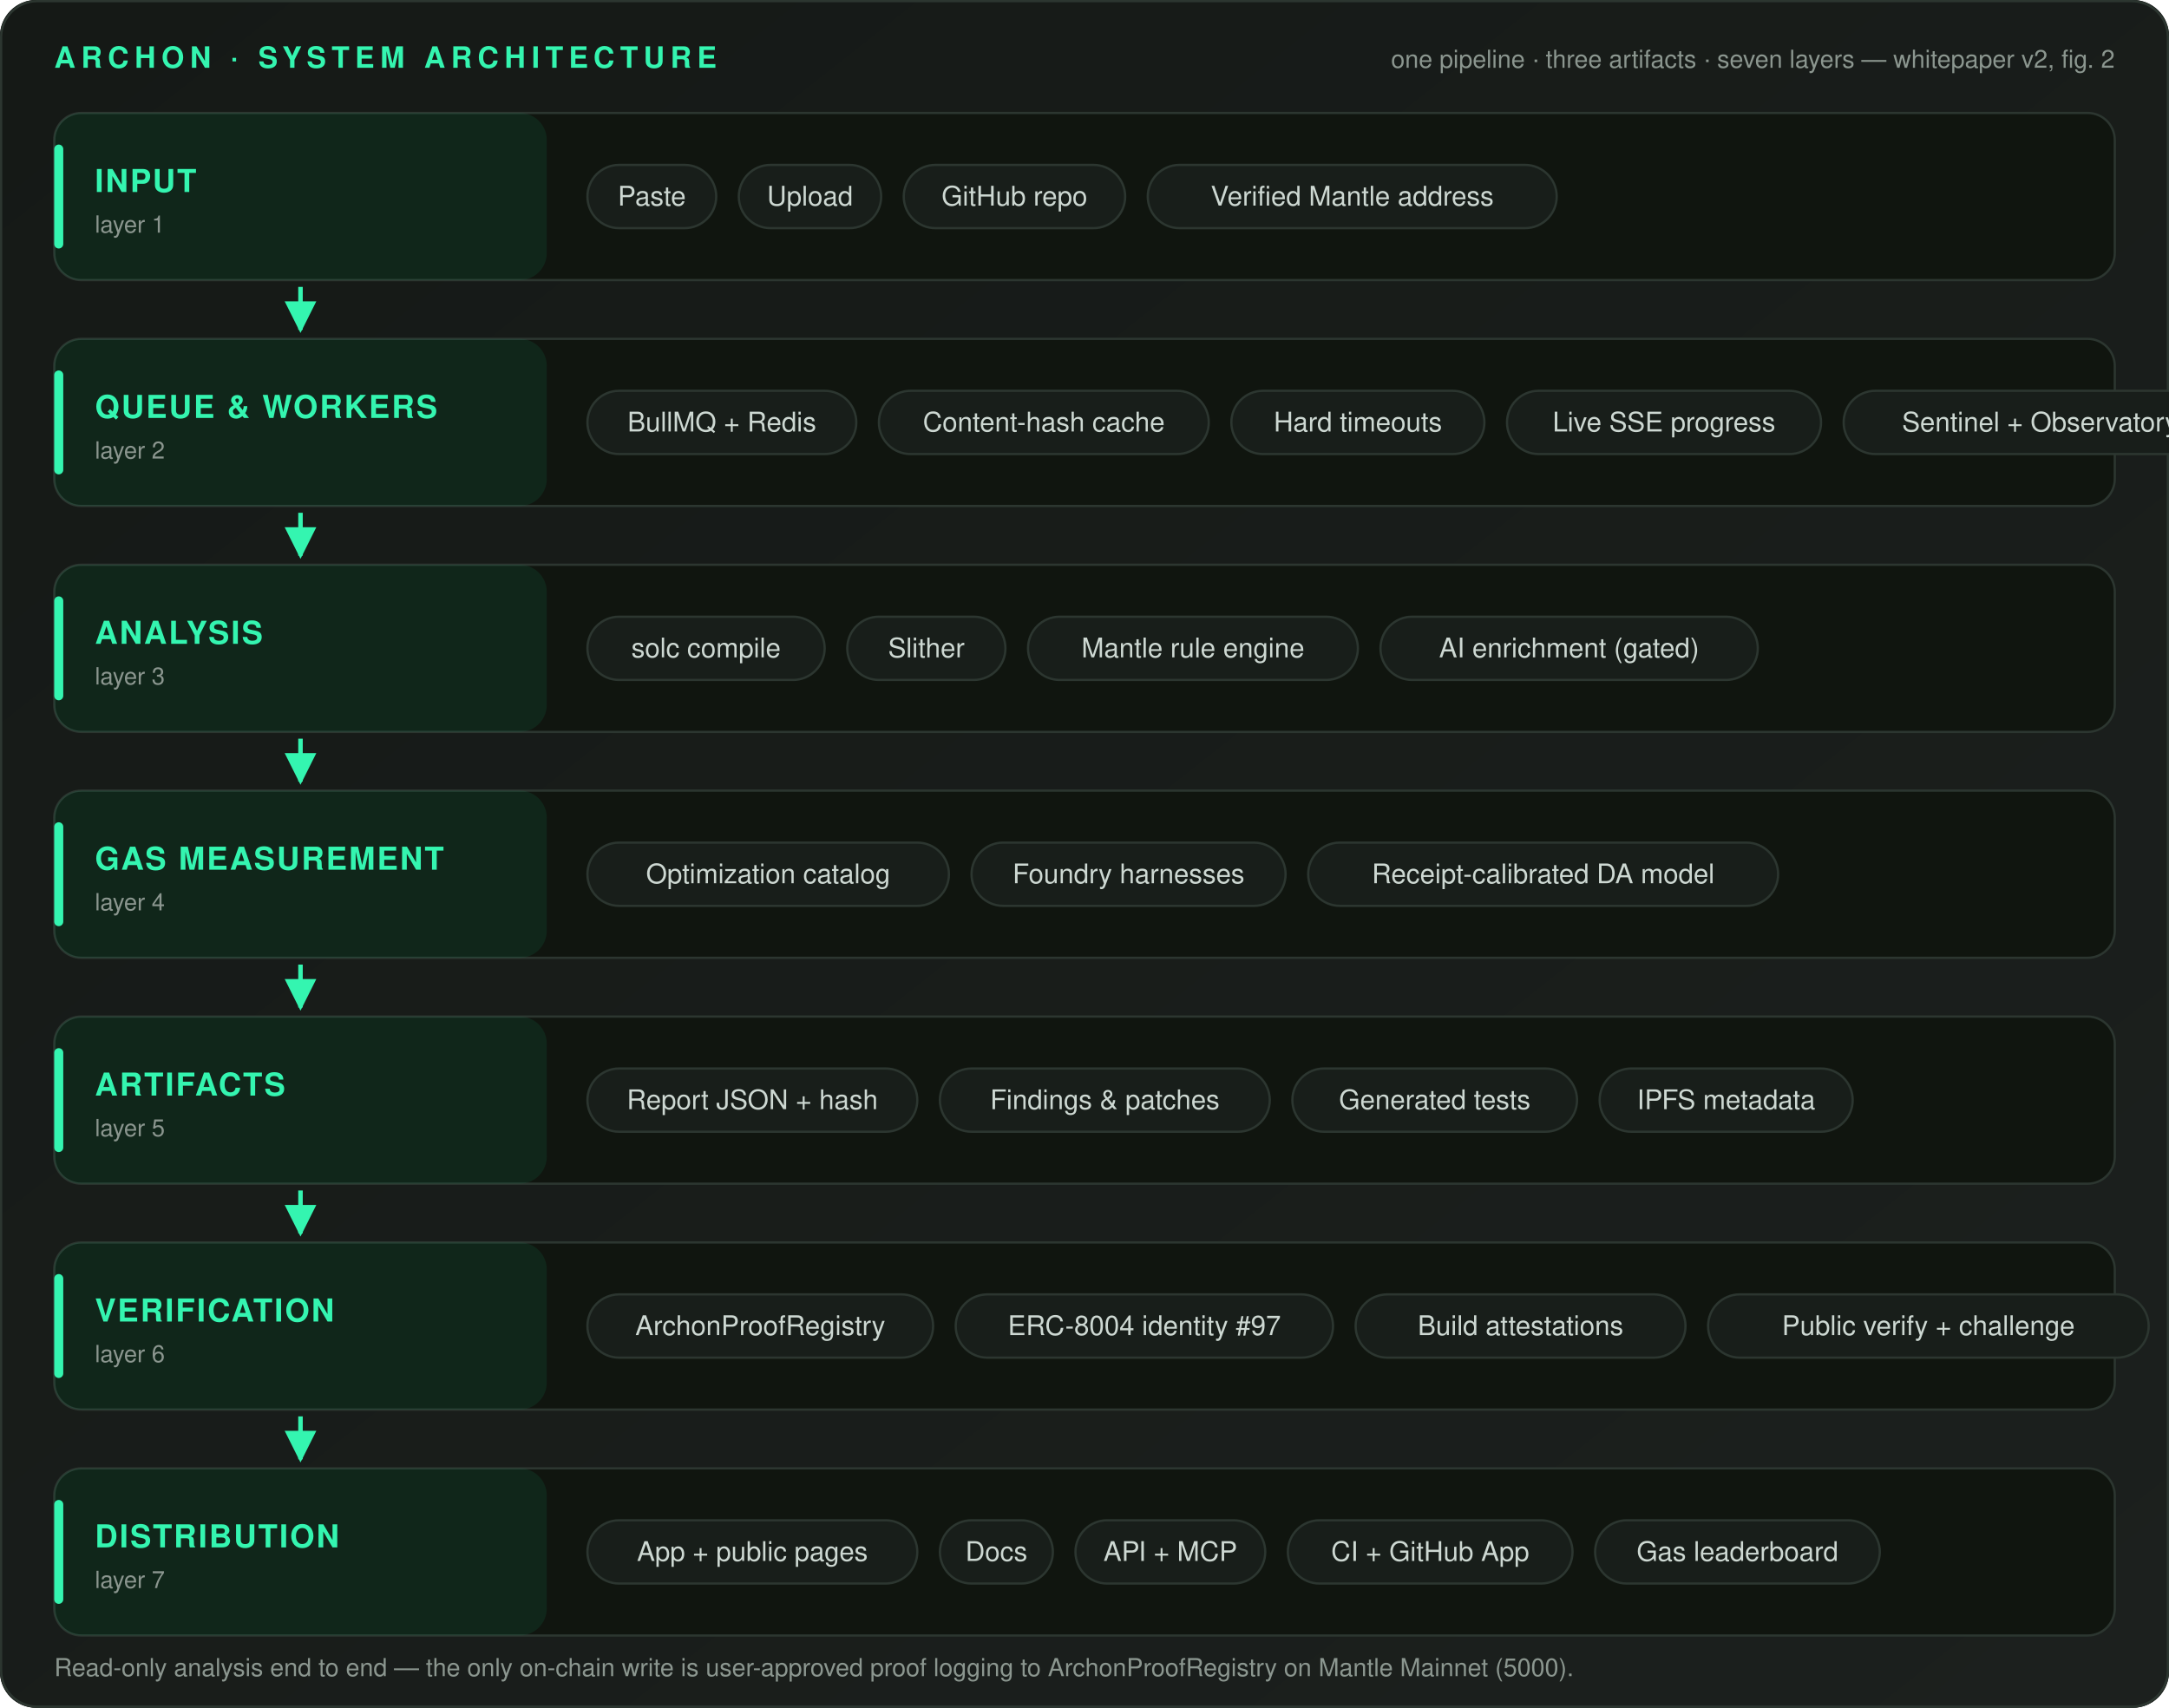
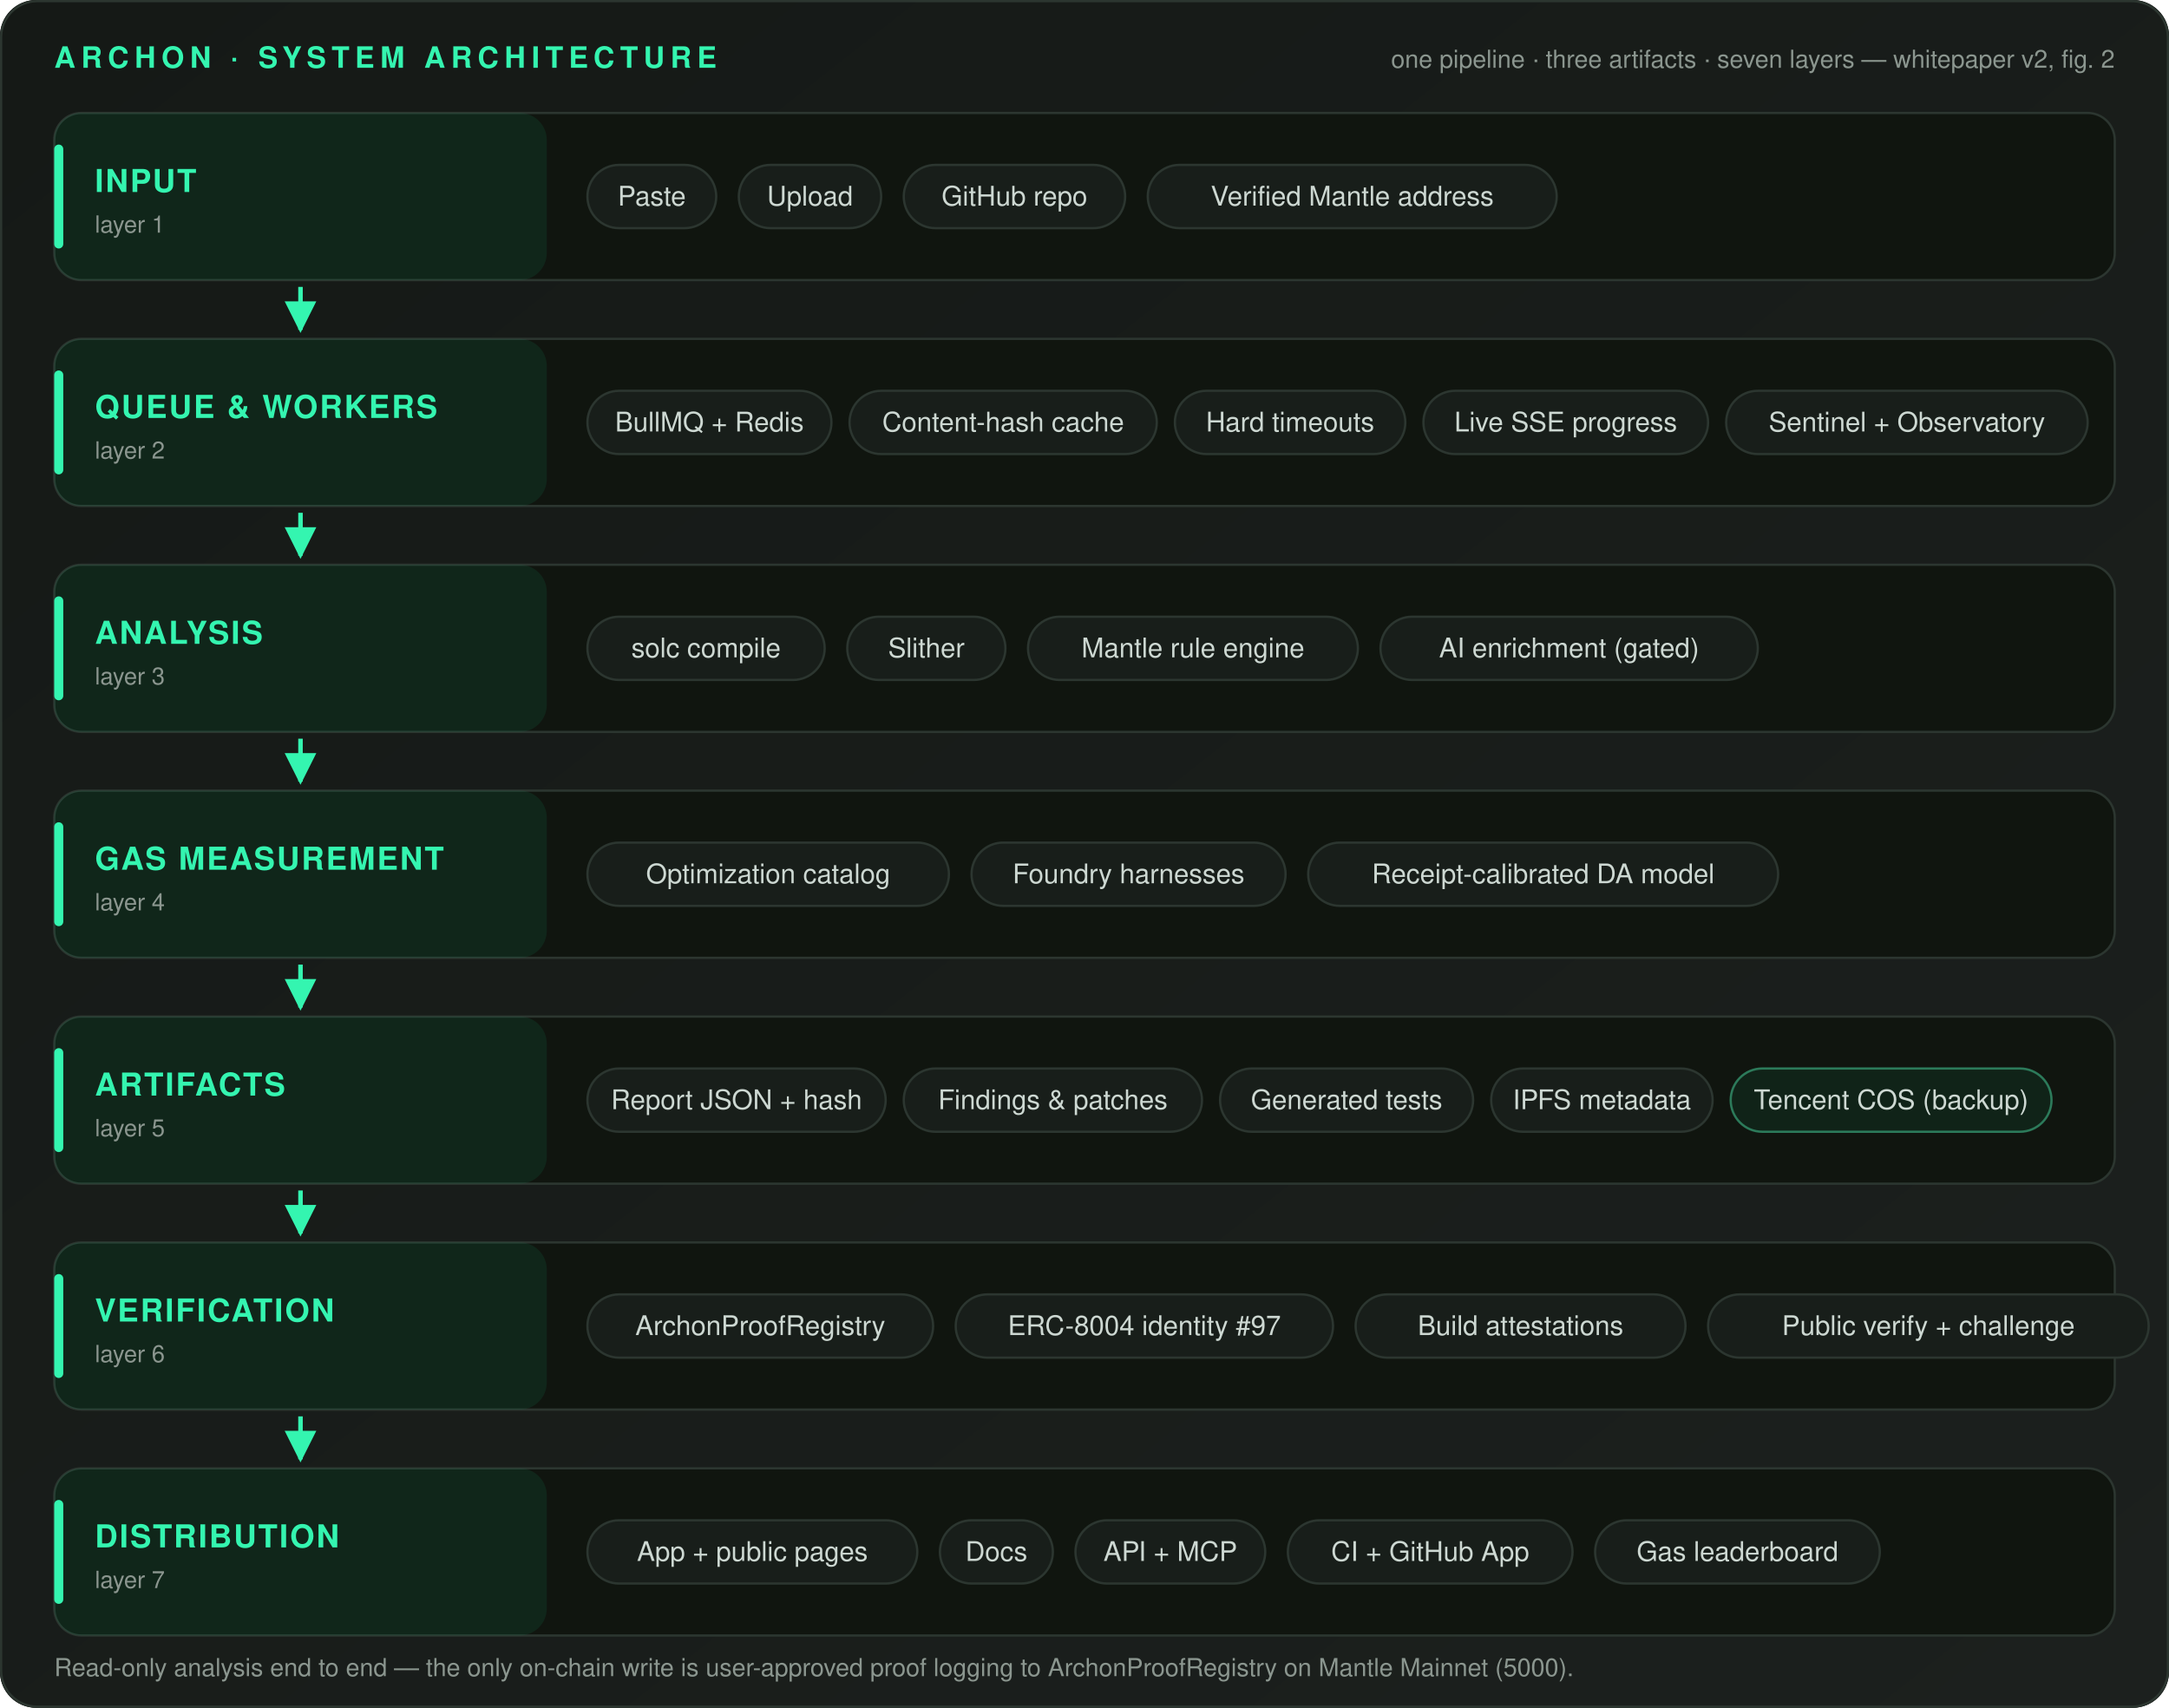
<svg xmlns="http://www.w3.org/2000/svg" width="960" height="756" viewBox="0 0 960 756" font-family="ui-sans-serif,-apple-system,'Segoe UI',Helvetica,Arial,sans-serif">
  <defs>
    <linearGradient id="bg" x1="0" y1="0" x2="1" y2="1">
      <stop offset="0%" stop-color="#151916" />
      <stop offset="100%" stop-color="#1C201E" />
    </linearGradient>
    <marker id="a" viewBox="0 0 10 10" refX="9" refY="5" markerWidth="7" markerHeight="7" orient="auto-start-reverse">
      <path d="M0 0L10 5L0 10z" fill="#34F5B0" />
    </marker>
  </defs>
  <rect width="960" height="756" fill="#1A1E1B" rx="16" />
  <rect width="960" height="756" fill="url(#bg)" rx="16" />
  <rect x="0.5" y="0.5" width="959" height="755" rx="16" fill="none" stroke="#2C3630" />
  <text x="24" y="30" font-size="13" font-weight="700" fill="#34F5B0" letter-spacing="2.5">ARCHON · SYSTEM ARCHITECTURE</text>
  <text x="936" y="30" font-size="11" fill="#8B968F" text-anchor="end">one pipeline · three artifacts · seven layers — whitepaper v2, fig. 2</text>
  <rect x="24" y="50" width="912" height="74" rx="12" fill="#10150F" stroke="#2C3630" />
  <rect x="24" y="50" width="218" height="74" rx="12" fill="#16A06B" fill-opacity="0.13" />
  <rect x="24" y="64" width="4" height="46" rx="2" fill="#34F5B0" />
  <text x="42" y="85" font-size="14" font-weight="700" fill="#34F5B0" letter-spacing="0.8">INPUT</text>
  <text x="42" y="103" font-size="10.5" fill="#8B968F">layer 1</text>
  <rect x="260" y="73" width="57" height="28" rx="14" fill="#181E1A" stroke="#2C3630" />
  <text x="288.5" y="91" font-size="12" fill="#CDD8D2" text-anchor="middle">Paste</text>
  <rect x="327" y="73" width="63" height="28" rx="14" fill="#181E1A" stroke="#2C3630" />
  <text x="358.5" y="91" font-size="12" fill="#CDD8D2" text-anchor="middle">Upload</text>
  <rect x="400" y="73" width="98" height="28" rx="14" fill="#181E1A" stroke="#2C3630" />
  <text x="449" y="91" font-size="12" fill="#CDD8D2" text-anchor="middle">GitHub repo</text>
  <rect x="508" y="73" width="181" height="28" rx="14" fill="#181E1A" stroke="#2C3630" />
  <text x="598.5" y="91" font-size="12" fill="#CDD8D2" text-anchor="middle">Verified Mantle address</text>
  <line x1="133" y1="127" x2="133" y2="146" stroke="#34F5B0" stroke-width="2" marker-end="url(#a)" />
  <rect x="24" y="150" width="912" height="74" rx="12" fill="#10150F" stroke="#2C3630" />
  <rect x="24" y="150" width="218" height="74" rx="12" fill="#16A06B" fill-opacity="0.13" />
  <rect x="24" y="164" width="4" height="46" rx="2" fill="#34F5B0" />
  <text x="42" y="185" font-size="14" font-weight="700" fill="#34F5B0" letter-spacing="0.8">QUEUE &amp; WORKERS</text>
  <text x="42" y="203" font-size="10.5" fill="#8B968F">layer 2</text>
-   <rect x="260" y="173" width="119" height="28" rx="14" fill="#181E1A" stroke="#2C3630" />
-   <text x="319.5" y="191" font-size="12" fill="#CDD8D2" text-anchor="middle">BullMQ + Redis</text>
-   <rect x="389" y="173" width="146" height="28" rx="14" fill="#181E1A" stroke="#2C3630" />
-   <text x="462" y="191" font-size="12" fill="#CDD8D2" text-anchor="middle">Content-hash cache</text>
-   <rect x="545" y="173" width="112" height="28" rx="14" fill="#181E1A" stroke="#2C3630" />
-   <text x="601" y="191" font-size="12" fill="#CDD8D2" text-anchor="middle">Hard timeouts</text>
-   <rect x="667" y="173" width="139" height="28" rx="14" fill="#181E1A" stroke="#2C3630" />
-   <text x="736.5" y="191" font-size="12" fill="#CDD8D2" text-anchor="middle">Live SSE progress</text>
-   <rect x="816" y="173" width="174" height="28" rx="14" fill="#181E1A" stroke="#2C3630" />
-   <text x="903" y="191" font-size="12" fill="#CDD8D2" text-anchor="middle">Sentinel + Observatory</text>
+   <rect x="260" y="173" width="108" height="28" rx="14" fill="#181E1A" stroke="#2C3630" />
+   <text x="314" y="191" font-size="12" fill="#CDD8D2" text-anchor="middle">BullMQ + Redis</text>
+   <rect x="376" y="173" width="136" height="28" rx="14" fill="#181E1A" stroke="#2C3630" />
+   <text x="444" y="191" font-size="12" fill="#CDD8D2" text-anchor="middle">Content-hash cache</text>
+   <rect x="520" y="173" width="102" height="28" rx="14" fill="#181E1A" stroke="#2C3630" />
+   <text x="571" y="191" font-size="12" fill="#CDD8D2" text-anchor="middle">Hard timeouts</text>
+   <rect x="630" y="173" width="126" height="28" rx="14" fill="#181E1A" stroke="#2C3630" />
+   <text x="693" y="191" font-size="12" fill="#CDD8D2" text-anchor="middle">Live SSE progress</text>
+   <rect x="764" y="173" width="160" height="28" rx="14" fill="#181E1A" stroke="#2C3630" />
+   <text x="844" y="191" font-size="12" fill="#CDD8D2" text-anchor="middle">Sentinel + Observatory</text>
  <line x1="133" y1="227" x2="133" y2="246" stroke="#34F5B0" stroke-width="2" marker-end="url(#a)" />
  <rect x="24" y="250" width="912" height="74" rx="12" fill="#10150F" stroke="#2C3630" />
  <rect x="24" y="250" width="218" height="74" rx="12" fill="#16A06B" fill-opacity="0.13" />
  <rect x="24" y="264" width="4" height="46" rx="2" fill="#34F5B0" />
  <text x="42" y="285" font-size="14" font-weight="700" fill="#34F5B0" letter-spacing="0.8">ANALYSIS</text>
  <text x="42" y="303" font-size="10.5" fill="#8B968F">layer 3</text>
  <rect x="260" y="273" width="105" height="28" rx="14" fill="#181E1A" stroke="#2C3630" />
  <text x="312.5" y="291" font-size="12" fill="#CDD8D2" text-anchor="middle">solc compile</text>
  <rect x="375" y="273" width="70" height="28" rx="14" fill="#181E1A" stroke="#2C3630" />
  <text x="410" y="291" font-size="12" fill="#CDD8D2" text-anchor="middle">Slither</text>
  <rect x="455" y="273" width="146" height="28" rx="14" fill="#181E1A" stroke="#2C3630" />
  <text x="528" y="291" font-size="12" fill="#CDD8D2" text-anchor="middle">Mantle rule engine</text>
  <rect x="611" y="273" width="167" height="28" rx="14" fill="#181E1A" stroke="#2C3630" />
  <text x="694.5" y="291" font-size="12" fill="#CDD8D2" text-anchor="middle">AI enrichment (gated)</text>
  <line x1="133" y1="327" x2="133" y2="346" stroke="#34F5B0" stroke-width="2" marker-end="url(#a)" />
  <rect x="24" y="350" width="912" height="74" rx="12" fill="#10150F" stroke="#2C3630" />
  <rect x="24" y="350" width="218" height="74" rx="12" fill="#16A06B" fill-opacity="0.13" />
  <rect x="24" y="364" width="4" height="46" rx="2" fill="#34F5B0" />
  <text x="42" y="385" font-size="14" font-weight="700" fill="#34F5B0" letter-spacing="0.8">GAS MEASUREMENT</text>
  <text x="42" y="403" font-size="10.5" fill="#8B968F">layer 4</text>
  <rect x="260" y="373" width="160" height="28" rx="14" fill="#181E1A" stroke="#2C3630" />
  <text x="340" y="391" font-size="12" fill="#CDD8D2" text-anchor="middle">Optimization catalog</text>
  <rect x="430" y="373" width="139" height="28" rx="14" fill="#181E1A" stroke="#2C3630" />
  <text x="499.5" y="391" font-size="12" fill="#CDD8D2" text-anchor="middle">Foundry harnesses</text>
  <rect x="579" y="373" width="208" height="28" rx="14" fill="#181E1A" stroke="#2C3630" />
  <text x="683" y="391" font-size="12" fill="#CDD8D2" text-anchor="middle">Receipt-calibrated DA model</text>
  <line x1="133" y1="427" x2="133" y2="446" stroke="#34F5B0" stroke-width="2" marker-end="url(#a)" />
  <rect x="24" y="450" width="912" height="74" rx="12" fill="#10150F" stroke="#2C3630" />
  <rect x="24" y="450" width="218" height="74" rx="12" fill="#16A06B" fill-opacity="0.13" />
  <rect x="24" y="464" width="4" height="46" rx="2" fill="#34F5B0" />
  <text x="42" y="485" font-size="14" font-weight="700" fill="#34F5B0" letter-spacing="0.8">ARTIFACTS</text>
  <text x="42" y="503" font-size="10.5" fill="#8B968F">layer 5</text>
-   <rect x="260" y="473" width="146" height="28" rx="14" fill="#181E1A" stroke="#2C3630" />
-   <text x="333" y="491" font-size="12" fill="#CDD8D2" text-anchor="middle">Report JSON + hash</text>
-   <rect x="416" y="473" width="146" height="28" rx="14" fill="#181E1A" stroke="#2C3630" />
-   <text x="489" y="491" font-size="12" fill="#CDD8D2" text-anchor="middle">Findings &amp; patches</text>
-   <rect x="572" y="473" width="126" height="28" rx="14" fill="#181E1A" stroke="#2C3630" />
-   <text x="635" y="491" font-size="12" fill="#CDD8D2" text-anchor="middle">Generated tests</text>
-   <rect x="708" y="473" width="112" height="28" rx="14" fill="#181E1A" stroke="#2C3630" />
-   <text x="764" y="491" font-size="12" fill="#CDD8D2" text-anchor="middle">IPFS metadata</text>
+   <rect x="260" y="473" width="132" height="28" rx="14" fill="#181E1A" stroke="#2C3630" />
+   <text x="326" y="491" font-size="12" fill="#CDD8D2" text-anchor="middle">Report JSON + hash</text>
+   <rect x="400" y="473" width="132" height="28" rx="14" fill="#181E1A" stroke="#2C3630" />
+   <text x="466" y="491" font-size="12" fill="#CDD8D2" text-anchor="middle">Findings &amp; patches</text>
+   <rect x="540" y="473" width="112" height="28" rx="14" fill="#181E1A" stroke="#2C3630" />
+   <text x="596" y="491" font-size="12" fill="#CDD8D2" text-anchor="middle">Generated tests</text>
+   <rect x="660" y="473" width="98" height="28" rx="14" fill="#181E1A" stroke="#2C3630" />
+   <text x="709" y="491" font-size="12" fill="#CDD8D2" text-anchor="middle">IPFS metadata</text>
+   <rect x="766" y="473" width="142" height="28" rx="14" fill="#16A06B" fill-opacity="0.10" stroke="#2C7A5A" />
+   <text x="837" y="491" font-size="12" fill="#CDD8D2" text-anchor="middle">Tencent COS (backup)</text>
  <line x1="133" y1="527" x2="133" y2="546" stroke="#34F5B0" stroke-width="2" marker-end="url(#a)" />
  <rect x="24" y="550" width="912" height="74" rx="12" fill="#10150F" stroke="#2C3630" />
  <rect x="24" y="550" width="218" height="74" rx="12" fill="#16A06B" fill-opacity="0.13" />
  <rect x="24" y="564" width="4" height="46" rx="2" fill="#34F5B0" />
  <text x="42" y="585" font-size="14" font-weight="700" fill="#34F5B0" letter-spacing="0.8">VERIFICATION</text>
  <text x="42" y="603" font-size="10.5" fill="#8B968F">layer 6</text>
  <rect x="260" y="573" width="153" height="28" rx="14" fill="#181E1A" stroke="#2C3630" />
  <text x="336.5" y="591" font-size="12" fill="#CDD8D2" text-anchor="middle">ArchonProofRegistry</text>
  <rect x="423" y="573" width="167" height="28" rx="14" fill="#181E1A" stroke="#2C3630" />
  <text x="506.5" y="591" font-size="12" fill="#CDD8D2" text-anchor="middle">ERC-8004 identity #97</text>
  <rect x="600" y="573" width="146" height="28" rx="14" fill="#181E1A" stroke="#2C3630" />
  <text x="673" y="591" font-size="12" fill="#CDD8D2" text-anchor="middle">Build attestations</text>
  <rect x="756" y="573" width="195" height="28" rx="14" fill="#181E1A" stroke="#2C3630" />
  <text x="853.5" y="591" font-size="12" fill="#CDD8D2" text-anchor="middle">Public verify + challenge</text>
  <line x1="133" y1="627" x2="133" y2="646" stroke="#34F5B0" stroke-width="2" marker-end="url(#a)" />
  <rect x="24" y="650" width="912" height="74" rx="12" fill="#10150F" stroke="#2C3630" />
  <rect x="24" y="650" width="218" height="74" rx="12" fill="#16A06B" fill-opacity="0.13" />
  <rect x="24" y="664" width="4" height="46" rx="2" fill="#34F5B0" />
  <text x="42" y="685" font-size="14" font-weight="700" fill="#34F5B0" letter-spacing="0.8">DISTRIBUTION</text>
  <text x="42" y="703" font-size="10.5" fill="#8B968F">layer 7</text>
  <rect x="260" y="673" width="146" height="28" rx="14" fill="#181E1A" stroke="#2C3630" />
  <text x="333" y="691" font-size="12" fill="#CDD8D2" text-anchor="middle">App + public pages</text>
  <rect x="416" y="673" width="50" height="28" rx="14" fill="#181E1A" stroke="#2C3630" />
  <text x="441" y="691" font-size="12" fill="#CDD8D2" text-anchor="middle">Docs</text>
  <rect x="476" y="673" width="84" height="28" rx="14" fill="#181E1A" stroke="#2C3630" />
  <text x="518" y="691" font-size="12" fill="#CDD8D2" text-anchor="middle">API + MCP</text>
  <rect x="570" y="673" width="126" height="28" rx="14" fill="#181E1A" stroke="#2C3630" />
  <text x="633" y="691" font-size="12" fill="#CDD8D2" text-anchor="middle">CI + GitHub App</text>
  <rect x="706" y="673" width="126" height="28" rx="14" fill="#181E1A" stroke="#2C3630" />
  <text x="769" y="691" font-size="12" fill="#CDD8D2" text-anchor="middle">Gas leaderboard</text>
  <text x="24" y="742" font-size="11" fill="#8B968F">Read-only analysis end to end — the only on-chain write is user-approved proof logging to ArchonProofRegistry on Mantle Mainnet (5000).</text>
</svg>
